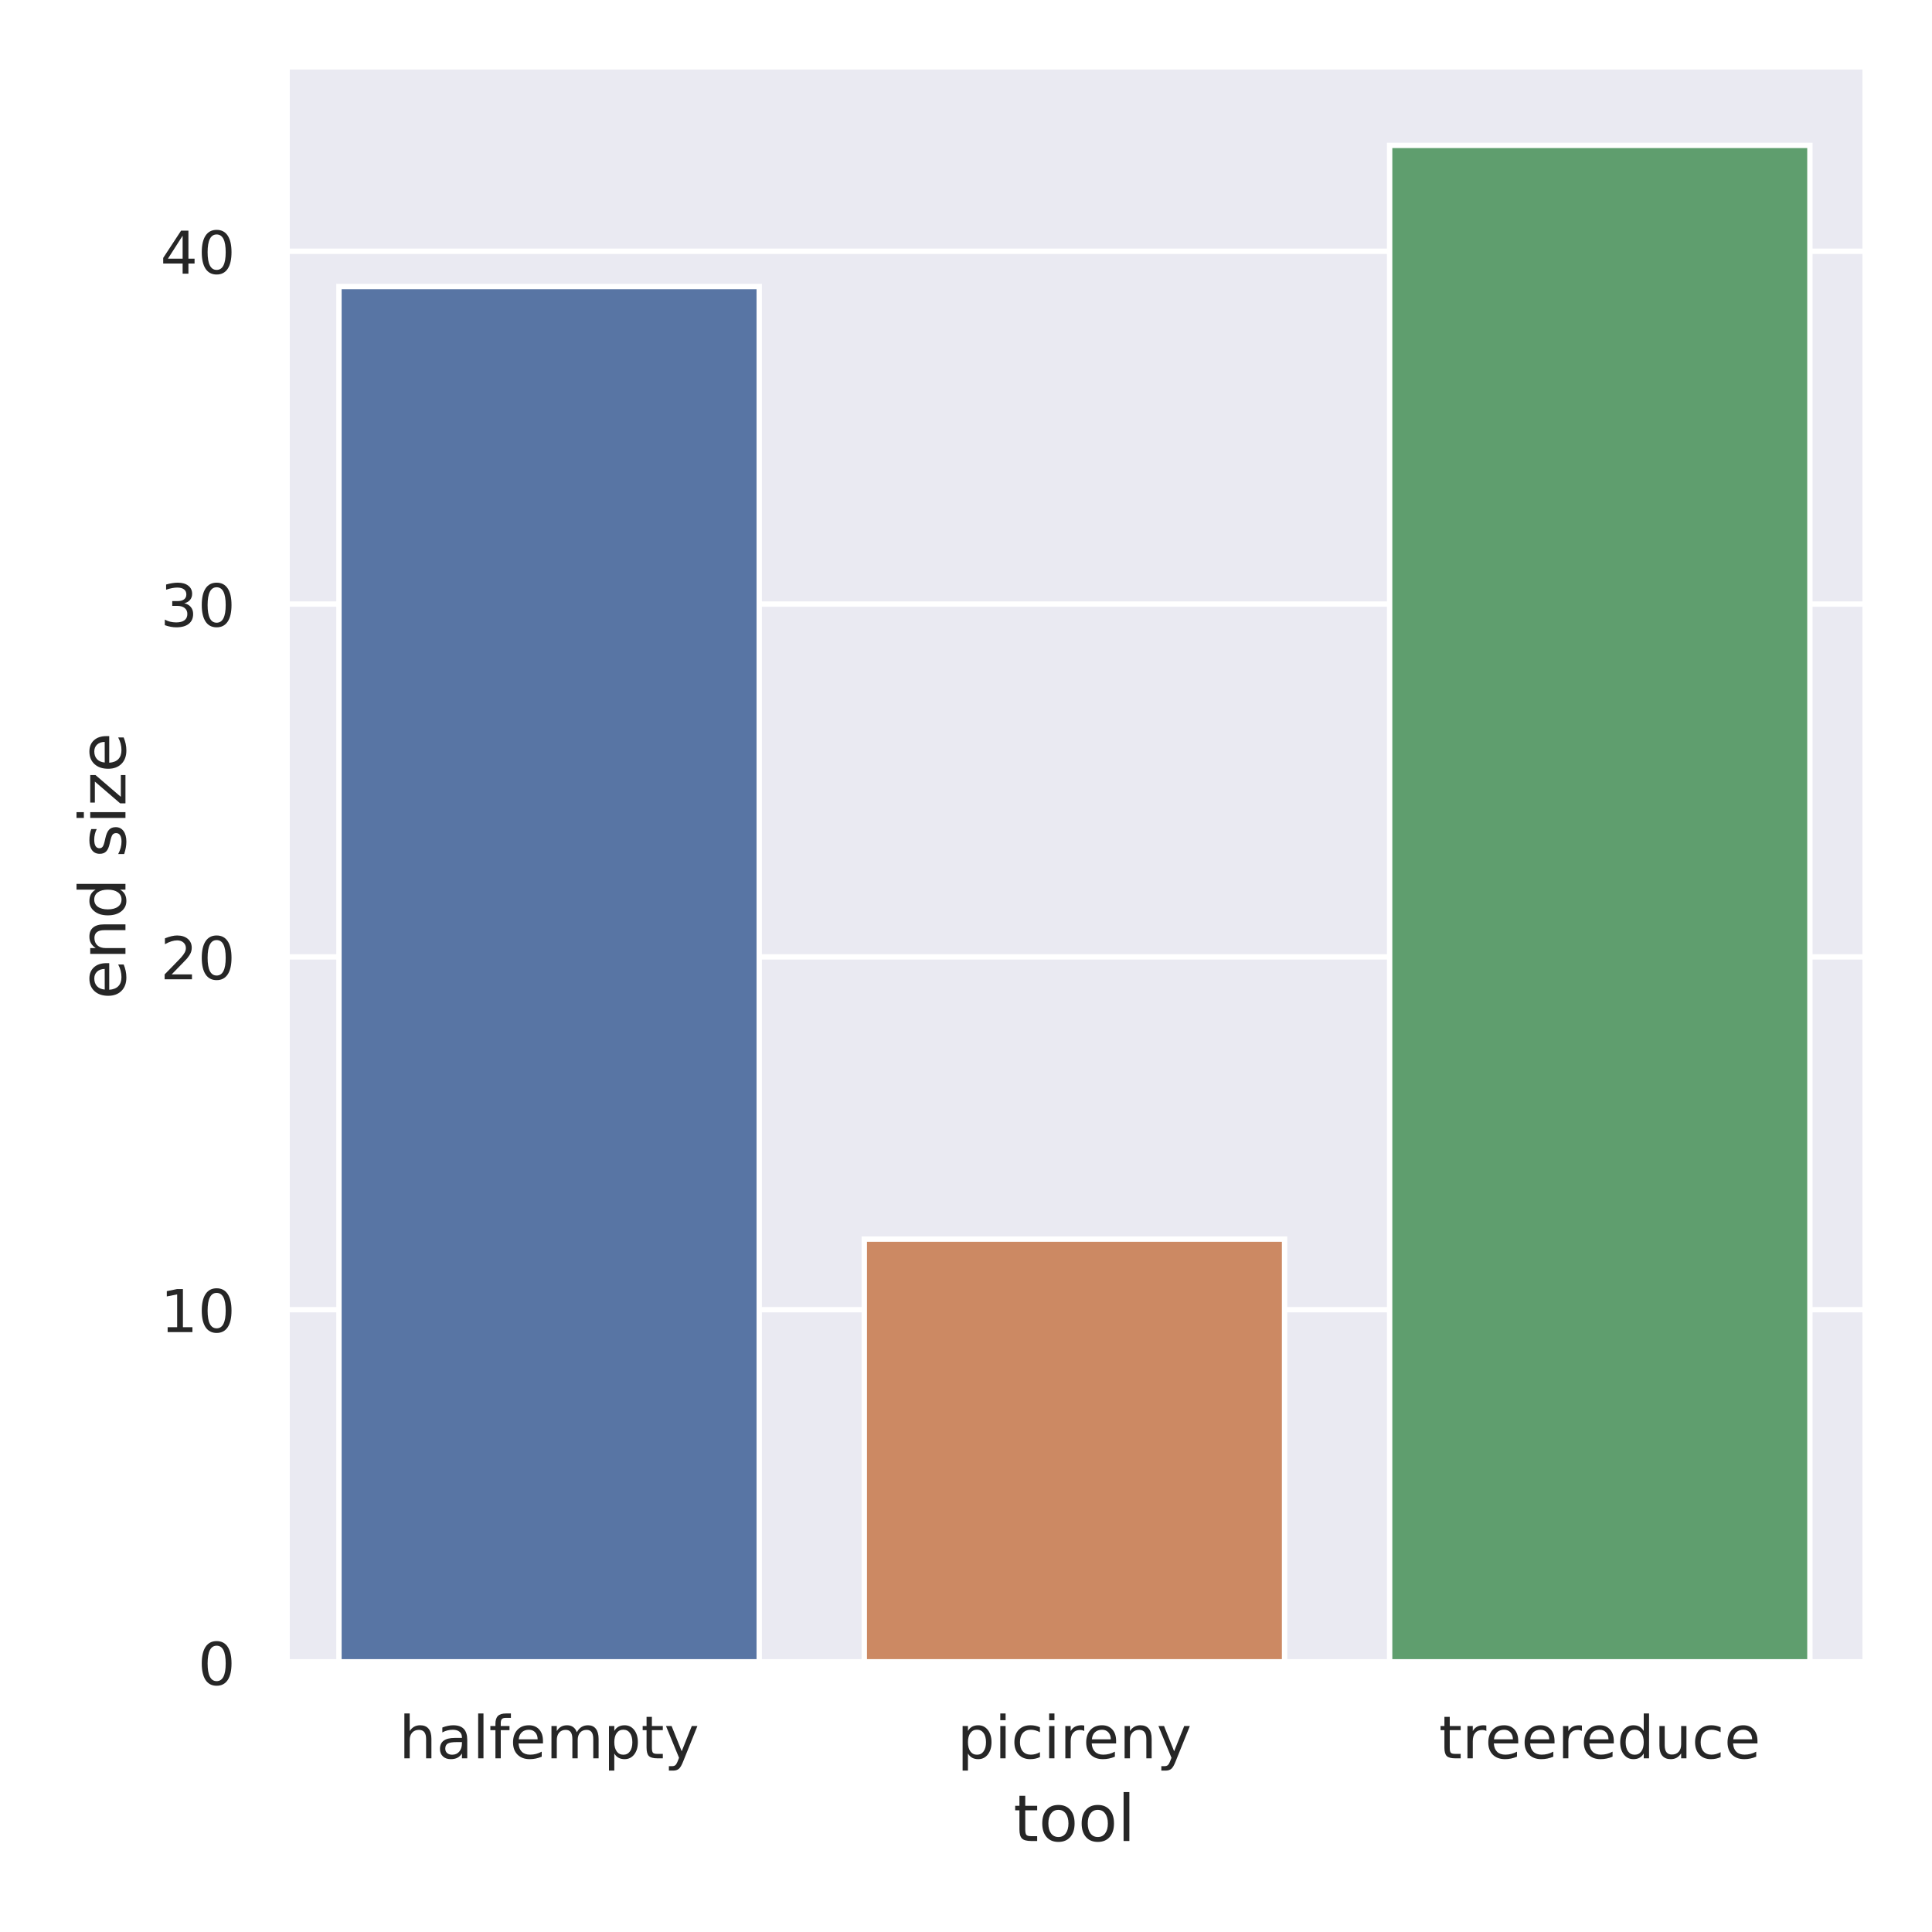
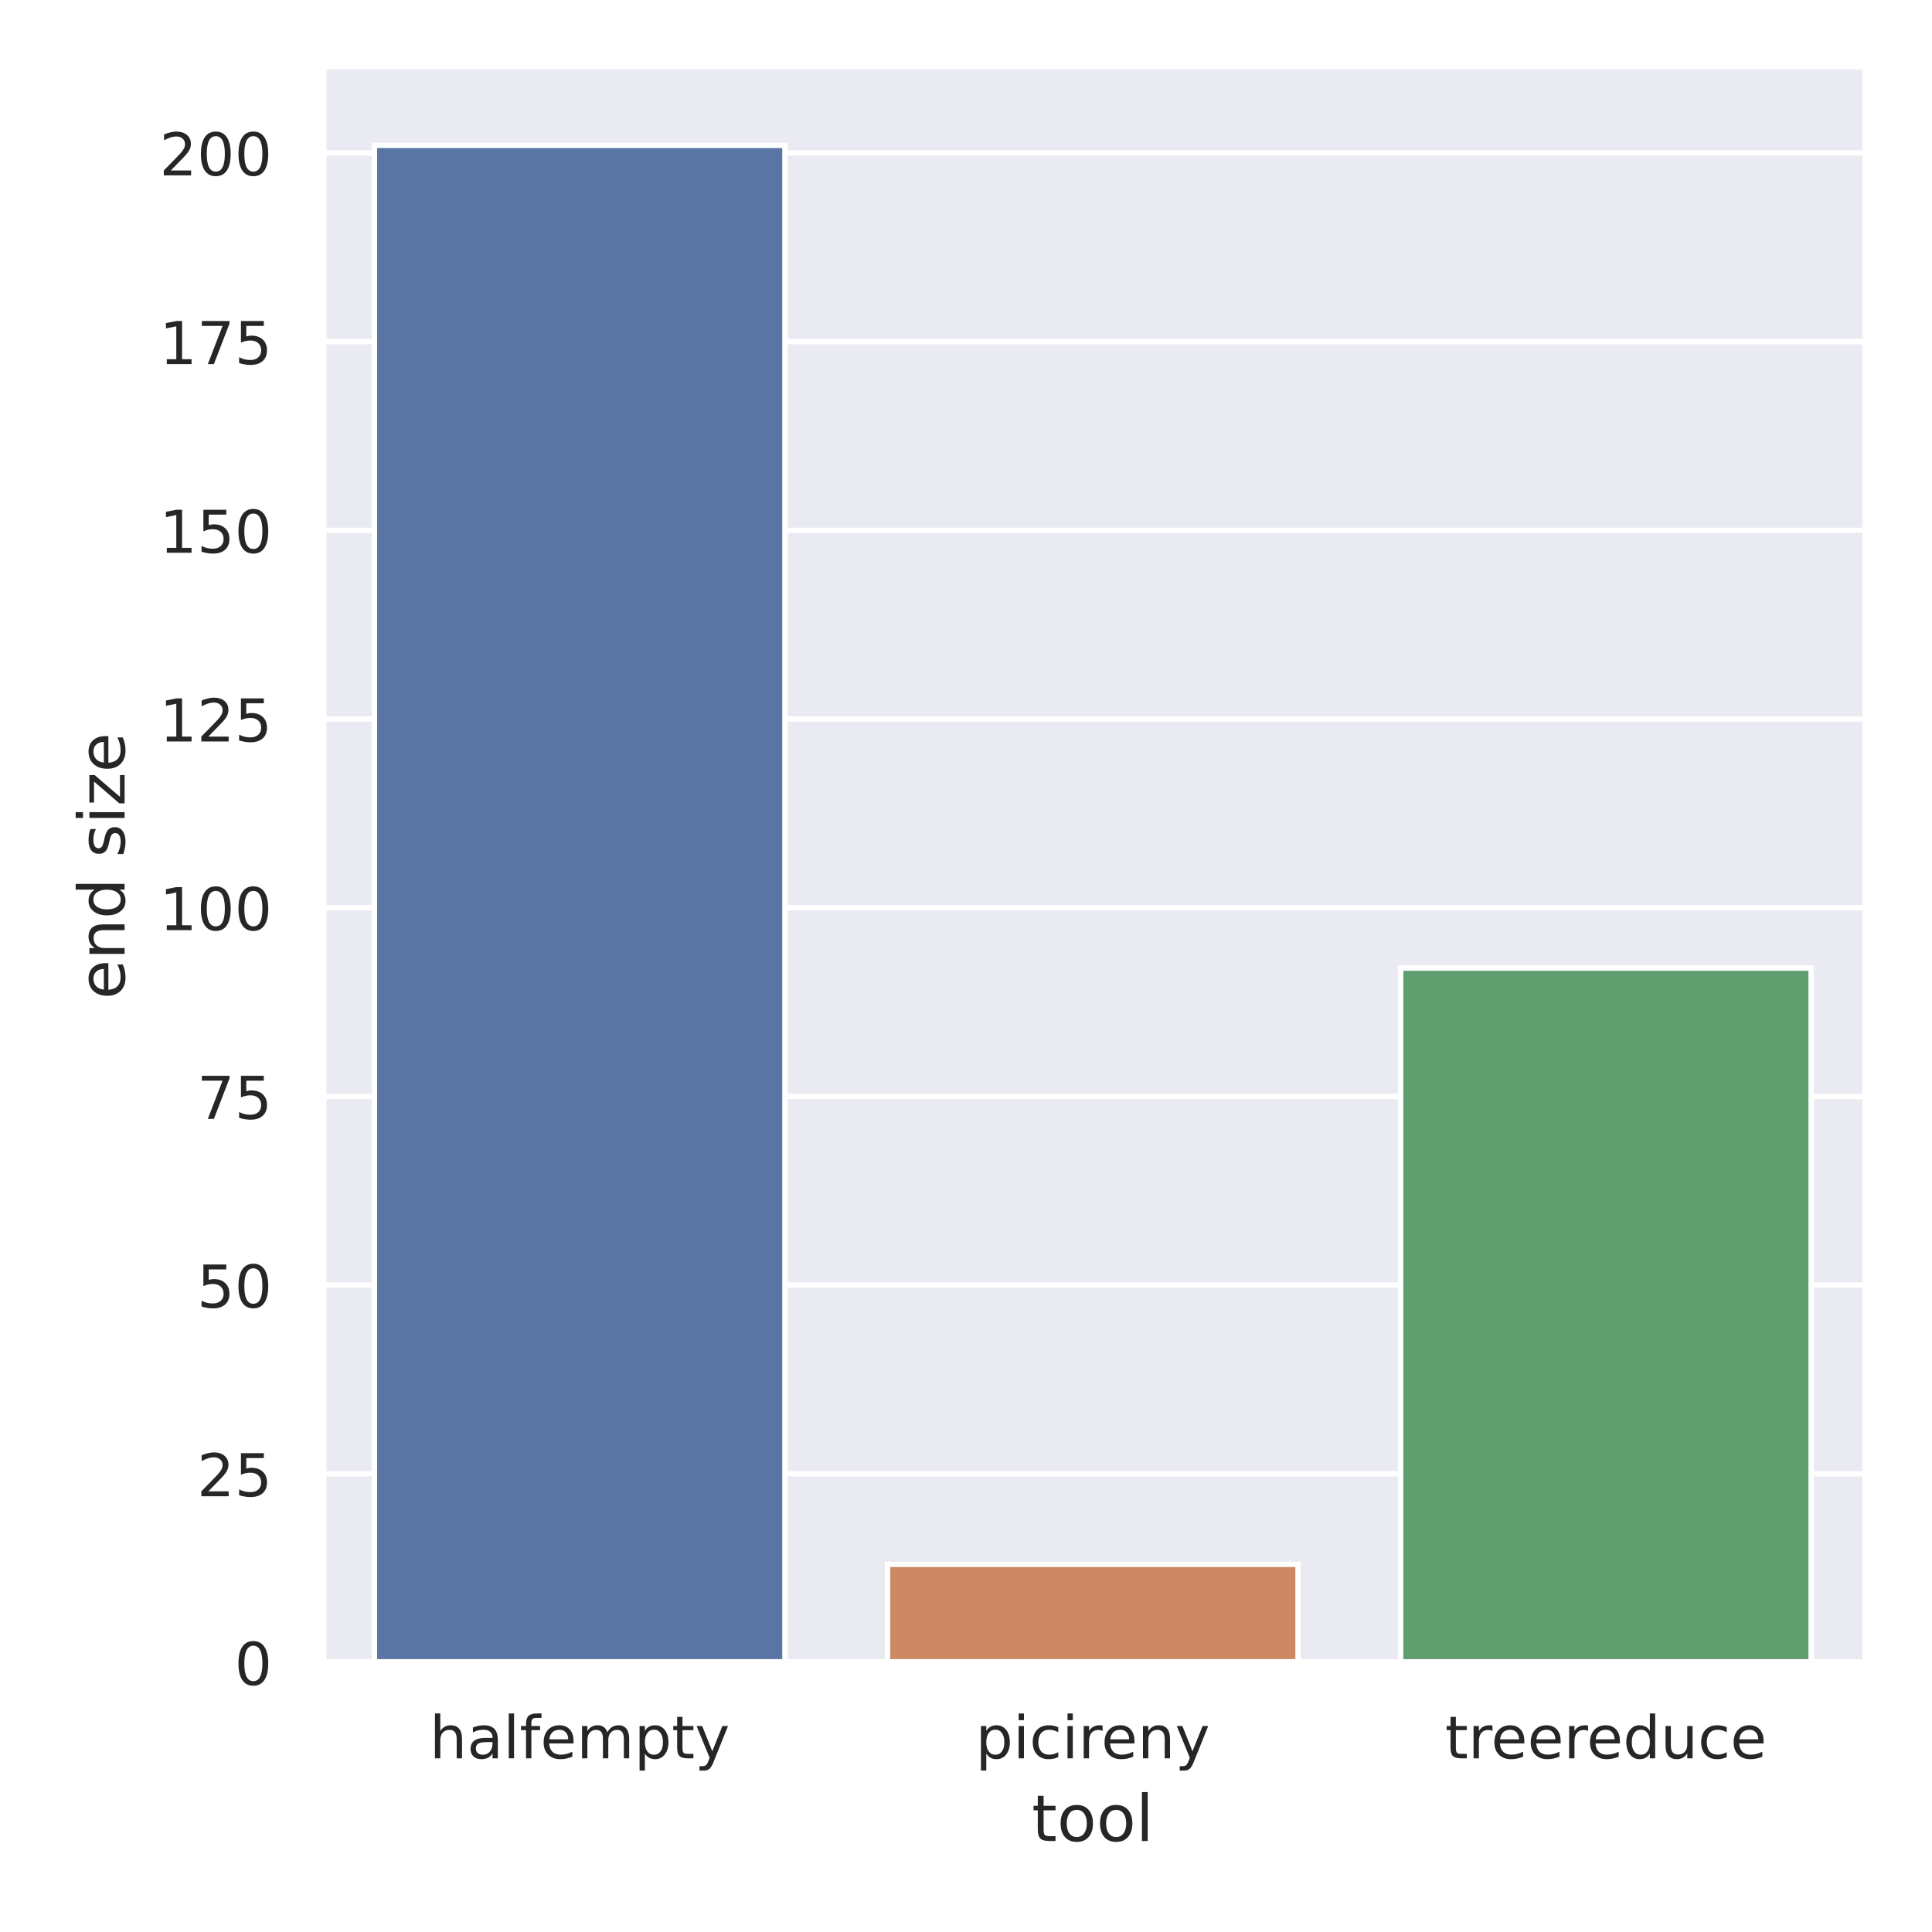
<svg xmlns="http://www.w3.org/2000/svg" xmlns:xlink="http://www.w3.org/1999/xlink" width="360pt" height="360pt" viewBox="0 0 360 360" version="1.1">
  <defs>
    <style type="text/css">*{stroke-linejoin: round; stroke-linecap: butt}</style>
  </defs>
  <g id="figure_1">
    <g id="patch_1">
      <path d="M 0 360  L 360 360  L 360 0  L 0 0  z " style="fill: #ffffff" />
    </g>
    <g id="axes_1">
      <g id="patch_2">
-         <path d="M 53.37 309.78  L 347.04 309.78  L 347.04 12.96  L 53.37 12.96  z " style="fill: #eaeaf2" />
+         <path d="M 60.21 309.78  L 347.04 309.78  L 347.04 12.96  L 60.21 12.96  z " style="fill: #eaeaf2" />
      </g>
      <g id="matplotlib.axis_1">
        <g id="xtick_1">
          <g id="text_1">
-             <g style="fill: #262626" transform="translate(74.35008 327.6383) scale(0.11 -0.11)">
+             <g style="fill: #262626" transform="translate(80.05008 327.6383) scale(0.11 -0.11)">
              <defs>
                <path id="DejaVuSans-68" d="M 3513 2113  L 3513 0  L 2938 0  L 2938 2094  Q 2938 2591 2744 2837  Q 2550 3084 2163 3084  Q 1697 3084 1428 2787  Q 1159 2491 1159 1978  L 1159 0  L 581 0  L 581 4863  L 1159 4863  L 1159 2956  Q 1366 3272 1645 3428  Q 1925 3584 2291 3584  Q 2894 3584 3203 3211  Q 3513 2838 3513 2113  z " transform="scale(0.015625)" />
                <path id="DejaVuSans-61" d="M 2194 1759  Q 1497 1759 1228 1600  Q 959 1441 959 1056  Q 959 750 1161 570  Q 1363 391 1709 391  Q 2188 391 2477 730  Q 2766 1069 2766 1631  L 2766 1759  L 2194 1759  z M 3341 1997  L 3341 0  L 2766 0  L 2766 531  Q 2569 213 2275 61  Q 1981 -91 1556 -91  Q 1019 -91 701 211  Q 384 513 384 1019  Q 384 1609 779 1909  Q 1175 2209 1959 2209  L 2766 2209  L 2766 2266  Q 2766 2663 2505 2880  Q 2244 3097 1772 3097  Q 1472 3097 1187 3025  Q 903 2953 641 2809  L 641 3341  Q 956 3463 1253 3523  Q 1550 3584 1831 3584  Q 2591 3584 2966 3190  Q 3341 2797 3341 1997  z " transform="scale(0.015625)" />
                <path id="DejaVuSans-6c" d="M 603 4863  L 1178 4863  L 1178 0  L 603 0  L 603 4863  z " transform="scale(0.015625)" />
                <path id="DejaVuSans-66" d="M 2375 4863  L 2375 4384  L 1825 4384  Q 1516 4384 1395 4259  Q 1275 4134 1275 3809  L 1275 3500  L 2222 3500  L 2222 3053  L 1275 3053  L 1275 0  L 697 0  L 697 3053  L 147 3053  L 147 3500  L 697 3500  L 697 3744  Q 697 4328 969 4595  Q 1241 4863 1831 4863  L 2375 4863  z " transform="scale(0.015625)" />
                <path id="DejaVuSans-65" d="M 3597 1894  L 3597 1613  L 953 1613  Q 991 1019 1311 708  Q 1631 397 2203 397  Q 2534 397 2845 478  Q 3156 559 3463 722  L 3463 178  Q 3153 47 2828 -22  Q 2503 -91 2169 -91  Q 1331 -91 842 396  Q 353 884 353 1716  Q 353 2575 817 3079  Q 1281 3584 2069 3584  Q 2775 3584 3186 3129  Q 3597 2675 3597 1894  z M 3022 2063  Q 3016 2534 2758 2815  Q 2500 3097 2075 3097  Q 1594 3097 1305 2825  Q 1016 2553 972 2059  L 3022 2063  z " transform="scale(0.015625)" />
                <path id="DejaVuSans-6d" d="M 3328 2828  Q 3544 3216 3844 3400  Q 4144 3584 4550 3584  Q 5097 3584 5394 3201  Q 5691 2819 5691 2113  L 5691 0  L 5113 0  L 5113 2094  Q 5113 2597 4934 2840  Q 4756 3084 4391 3084  Q 3944 3084 3684 2787  Q 3425 2491 3425 1978  L 3425 0  L 2847 0  L 2847 2094  Q 2847 2600 2669 2842  Q 2491 3084 2119 3084  Q 1678 3084 1418 2786  Q 1159 2488 1159 1978  L 1159 0  L 581 0  L 581 3500  L 1159 3500  L 1159 2956  Q 1356 3278 1631 3431  Q 1906 3584 2284 3584  Q 2666 3584 2933 3390  Q 3200 3197 3328 2828  z " transform="scale(0.015625)" />
                <path id="DejaVuSans-70" d="M 1159 525  L 1159 -1331  L 581 -1331  L 581 3500  L 1159 3500  L 1159 2969  Q 1341 3281 1617 3432  Q 1894 3584 2278 3584  Q 2916 3584 3314 3078  Q 3713 2572 3713 1747  Q 3713 922 3314 415  Q 2916 -91 2278 -91  Q 1894 -91 1617 61  Q 1341 213 1159 525  z M 3116 1747  Q 3116 2381 2855 2742  Q 2594 3103 2138 3103  Q 1681 3103 1420 2742  Q 1159 2381 1159 1747  Q 1159 1113 1420 752  Q 1681 391 2138 391  Q 2594 391 2855 752  Q 3116 1113 3116 1747  z " transform="scale(0.015625)" />
                <path id="DejaVuSans-74" d="M 1172 4494  L 1172 3500  L 2356 3500  L 2356 3053  L 1172 3053  L 1172 1153  Q 1172 725 1289 603  Q 1406 481 1766 481  L 2356 481  L 2356 0  L 1766 0  Q 1100 0 847 248  Q 594 497 594 1153  L 594 3053  L 172 3053  L 172 3500  L 594 3500  L 594 4494  L 1172 4494  z " transform="scale(0.015625)" />
                <path id="DejaVuSans-79" d="M 2059 -325  Q 1816 -950 1584 -1140  Q 1353 -1331 966 -1331  L 506 -1331  L 506 -850  L 844 -850  Q 1081 -850 1212 -737  Q 1344 -625 1503 -206  L 1606 56  L 191 3500  L 800 3500  L 1894 763  L 2988 3500  L 3597 3500  L 2059 -325  z " transform="scale(0.015625)" />
              </defs>
              <use xlink:href="#DejaVuSans-68" />
              <use xlink:href="#DejaVuSans-61" x="63.379" />
              <use xlink:href="#DejaVuSans-6c" x="124.658" />
              <use xlink:href="#DejaVuSans-66" x="152.441" />
              <use xlink:href="#DejaVuSans-65" x="187.646" />
              <use xlink:href="#DejaVuSans-6d" x="249.17" />
              <use xlink:href="#DejaVuSans-70" x="346.582" />
              <use xlink:href="#DejaVuSans-74" x="410.059" />
              <use xlink:href="#DejaVuSans-79" x="449.268" />
            </g>
          </g>
        </g>
        <g id="xtick_2">
          <g id="text_2">
-             <g style="fill: #262626" transform="translate(178.3709 327.6383) scale(0.11 -0.11)">
+             <g style="fill: #262626" transform="translate(181.7909 327.6383) scale(0.11 -0.11)">
              <defs>
                <path id="DejaVuSans-69" d="M 603 3500  L 1178 3500  L 1178 0  L 603 0  L 603 3500  z M 603 4863  L 1178 4863  L 1178 4134  L 603 4134  L 603 4863  z " transform="scale(0.015625)" />
                <path id="DejaVuSans-63" d="M 3122 3366  L 3122 2828  Q 2878 2963 2633 3030  Q 2388 3097 2138 3097  Q 1578 3097 1268 2742  Q 959 2388 959 1747  Q 959 1106 1268 751  Q 1578 397 2138 397  Q 2388 397 2633 464  Q 2878 531 3122 666  L 3122 134  Q 2881 22 2623 -34  Q 2366 -91 2075 -91  Q 1284 -91 818 406  Q 353 903 353 1747  Q 353 2603 823 3093  Q 1294 3584 2113 3584  Q 2378 3584 2631 3529  Q 2884 3475 3122 3366  z " transform="scale(0.015625)" />
                <path id="DejaVuSans-72" d="M 2631 2963  Q 2534 3019 2420 3045  Q 2306 3072 2169 3072  Q 1681 3072 1420 2755  Q 1159 2438 1159 1844  L 1159 0  L 581 0  L 581 3500  L 1159 3500  L 1159 2956  Q 1341 3275 1631 3429  Q 1922 3584 2338 3584  Q 2397 3584 2469 3576  Q 2541 3569 2628 3553  L 2631 2963  z " transform="scale(0.015625)" />
                <path id="DejaVuSans-6e" d="M 3513 2113  L 3513 0  L 2938 0  L 2938 2094  Q 2938 2591 2744 2837  Q 2550 3084 2163 3084  Q 1697 3084 1428 2787  Q 1159 2491 1159 1978  L 1159 0  L 581 0  L 581 3500  L 1159 3500  L 1159 2956  Q 1366 3272 1645 3428  Q 1925 3584 2291 3584  Q 2894 3584 3203 3211  Q 3513 2838 3513 2113  z " transform="scale(0.015625)" />
              </defs>
              <use xlink:href="#DejaVuSans-70" />
              <use xlink:href="#DejaVuSans-69" x="63.477" />
              <use xlink:href="#DejaVuSans-63" x="91.26" />
              <use xlink:href="#DejaVuSans-69" x="146.24" />
              <use xlink:href="#DejaVuSans-72" x="174.023" />
              <use xlink:href="#DejaVuSans-65" x="212.887" />
              <use xlink:href="#DejaVuSans-6e" x="274.41" />
              <use xlink:href="#DejaVuSans-79" x="337.789" />
            </g>
          </g>
        </g>
        <g id="xtick_3">
          <g id="text_3">
-             <g style="fill: #262626" transform="translate(268.126 327.6383) scale(0.11 -0.11)">
+             <g style="fill: #262626" transform="translate(269.266 327.6383) scale(0.11 -0.11)">
              <defs>
                <path id="DejaVuSans-64" d="M 2906 2969  L 2906 4863  L 3481 4863  L 3481 0  L 2906 0  L 2906 525  Q 2725 213 2448 61  Q 2172 -91 1784 -91  Q 1150 -91 751 415  Q 353 922 353 1747  Q 353 2572 751 3078  Q 1150 3584 1784 3584  Q 2172 3584 2448 3432  Q 2725 3281 2906 2969  z M 947 1747  Q 947 1113 1208 752  Q 1469 391 1925 391  Q 2381 391 2643 752  Q 2906 1113 2906 1747  Q 2906 2381 2643 2742  Q 2381 3103 1925 3103  Q 1469 3103 1208 2742  Q 947 2381 947 1747  z " transform="scale(0.015625)" />
                <path id="DejaVuSans-75" d="M 544 1381  L 544 3500  L 1119 3500  L 1119 1403  Q 1119 906 1312 657  Q 1506 409 1894 409  Q 2359 409 2629 706  Q 2900 1003 2900 1516  L 2900 3500  L 3475 3500  L 3475 0  L 2900 0  L 2900 538  Q 2691 219 2414 64  Q 2138 -91 1772 -91  Q 1169 -91 856 284  Q 544 659 544 1381  z M 1991 3584  L 1991 3584  z " transform="scale(0.015625)" />
              </defs>
              <use xlink:href="#DejaVuSans-74" />
              <use xlink:href="#DejaVuSans-72" x="39.209" />
              <use xlink:href="#DejaVuSans-65" x="78.072" />
              <use xlink:href="#DejaVuSans-65" x="139.596" />
              <use xlink:href="#DejaVuSans-72" x="201.119" />
              <use xlink:href="#DejaVuSans-65" x="239.982" />
              <use xlink:href="#DejaVuSans-64" x="301.506" />
              <use xlink:href="#DejaVuSans-75" x="364.982" />
              <use xlink:href="#DejaVuSans-63" x="428.361" />
              <use xlink:href="#DejaVuSans-65" x="483.342" />
            </g>
          </g>
        </g>
        <g id="text_4">
-           <g style="fill: #262626" transform="translate(188.8434 343.0441) scale(0.12 -0.12)">
+           <g style="fill: #262626" transform="translate(192.2634 343.0441) scale(0.12 -0.12)">
            <defs>
              <path id="DejaVuSans-6f" d="M 1959 3097  Q 1497 3097 1228 2736  Q 959 2375 959 1747  Q 959 1119 1226 758  Q 1494 397 1959 397  Q 2419 397 2687 759  Q 2956 1122 2956 1747  Q 2956 2369 2687 2733  Q 2419 3097 1959 3097  z M 1959 3584  Q 2709 3584 3137 3096  Q 3566 2609 3566 1747  Q 3566 888 3137 398  Q 2709 -91 1959 -91  Q 1206 -91 779 398  Q 353 888 353 1747  Q 353 2609 779 3096  Q 1206 3584 1959 3584  z " transform="scale(0.015625)" />
            </defs>
            <use xlink:href="#DejaVuSans-74" />
            <use xlink:href="#DejaVuSans-6f" x="39.209" />
            <use xlink:href="#DejaVuSans-6f" x="100.391" />
            <use xlink:href="#DejaVuSans-6c" x="161.572" />
          </g>
        </g>
      </g>
      <g id="matplotlib.axis_2">
        <g id="ytick_1">
          <g id="line2d_1">
-             <path d="M 53.37 309.78  L 347.04 309.78  " clip-path="url(#pbcedf6cf27)" style="fill: none; stroke: #ffffff; stroke-linecap: round" />
+             <path d="M 60.21 309.78  L 347.04 309.78  " clip-path="url(#p5ffe873aa4)" style="fill: none; stroke: #ffffff; stroke-linecap: round" />
          </g>
          <g id="text_5">
-             <g style="fill: #262626" transform="translate(36.87125 313.9591) scale(0.11 -0.11)">
+             <g style="fill: #262626" transform="translate(43.71125 313.9591) scale(0.11 -0.11)">
              <defs>
                <path id="DejaVuSans-30" d="M 2034 4250  Q 1547 4250 1301 3770  Q 1056 3291 1056 2328  Q 1056 1369 1301 889  Q 1547 409 2034 409  Q 2525 409 2770 889  Q 3016 1369 3016 2328  Q 3016 3291 2770 3770  Q 2525 4250 2034 4250  z M 2034 4750  Q 2819 4750 3233 4129  Q 3647 3509 3647 2328  Q 3647 1150 3233 529  Q 2819 -91 2034 -91  Q 1250 -91 836 529  Q 422 1150 422 2328  Q 422 3509 836 4129  Q 1250 4750 2034 4750  z " transform="scale(0.015625)" />
              </defs>
              <use xlink:href="#DejaVuSans-30" />
            </g>
          </g>
        </g>
        <g id="ytick_2">
          <g id="line2d_2">
-             <path d="M 53.37 244.039  L 347.04 244.039  " clip-path="url(#pbcedf6cf27)" style="fill: none; stroke: #ffffff; stroke-linecap: round" />
+             <path d="M 60.21 274.62  L 347.04 274.62  " clip-path="url(#p5ffe873aa4)" style="fill: none; stroke: #ffffff; stroke-linecap: round" />
          </g>
          <g id="text_6">
-             <g style="fill: #262626" transform="translate(29.8725 248.2183) scale(0.11 -0.11)">
-               <defs>
-                 <path id="DejaVuSans-31" d="M 794 531  L 1825 531  L 1825 4091  L 703 3866  L 703 4441  L 1819 4666  L 2450 4666  L 2450 531  L 3481 531  L 3481 0  L 794 0  L 794 531  z " transform="scale(0.015625)" />
-               </defs>
-               <use xlink:href="#DejaVuSans-31" />
-               <use xlink:href="#DejaVuSans-30" x="63.623" />
+             <g style="fill: #262626" transform="translate(36.7125 278.7992) scale(0.11 -0.11)">
+               <defs>
+                 <path id="DejaVuSans-32" d="M 1228 531  L 3431 531  L 3431 0  L 469 0  L 469 531  Q 828 903 1448 1529  Q 2069 2156 2228 2338  Q 2531 2678 2651 2914  Q 2772 3150 2772 3378  Q 2772 3750 2511 3984  Q 2250 4219 1831 4219  Q 1534 4219 1204 4116  Q 875 4013 500 3803  L 500 4441  Q 881 4594 1212 4672  Q 1544 4750 1819 4750  Q 2544 4750 2975 4387  Q 3406 4025 3406 3419  Q 3406 3131 3298 2873  Q 3191 2616 2906 2266  Q 2828 2175 2409 1742  Q 1991 1309 1228 531  z " transform="scale(0.015625)" />
+                 <path id="DejaVuSans-35" d="M 691 4666  L 3169 4666  L 3169 4134  L 1269 4134  L 1269 2991  Q 1406 3038 1543 3061  Q 1681 3084 1819 3084  Q 2600 3084 3056 2656  Q 3513 2228 3513 1497  Q 3513 744 3044 326  Q 2575 -91 1722 -91  Q 1428 -91 1123 -41  Q 819 9 494 109  L 494 744  Q 775 591 1075 516  Q 1375 441 1709 441  Q 2250 441 2565 725  Q 2881 1009 2881 1497  Q 2881 1984 2565 2268  Q 2250 2553 1709 2553  Q 1456 2553 1204 2497  Q 953 2441 691 2322  L 691 4666  z " transform="scale(0.015625)" />
+               </defs>
+               <use xlink:href="#DejaVuSans-32" />
+               <use xlink:href="#DejaVuSans-35" x="63.623" />
            </g>
          </g>
        </g>
        <g id="ytick_3">
          <g id="line2d_3">
-             <path d="M 53.37 178.298  L 347.04 178.298  " clip-path="url(#pbcedf6cf27)" style="fill: none; stroke: #ffffff; stroke-linecap: round" />
+             <path d="M 60.21 239.46  L 347.04 239.46  " clip-path="url(#p5ffe873aa4)" style="fill: none; stroke: #ffffff; stroke-linecap: round" />
          </g>
          <g id="text_7">
-             <g style="fill: #262626" transform="translate(29.8725 182.4774) scale(0.11 -0.11)">
-               <defs>
-                 <path id="DejaVuSans-32" d="M 1228 531  L 3431 531  L 3431 0  L 469 0  L 469 531  Q 828 903 1448 1529  Q 2069 2156 2228 2338  Q 2531 2678 2651 2914  Q 2772 3150 2772 3378  Q 2772 3750 2511 3984  Q 2250 4219 1831 4219  Q 1534 4219 1204 4116  Q 875 4013 500 3803  L 500 4441  Q 881 4594 1212 4672  Q 1544 4750 1819 4750  Q 2544 4750 2975 4387  Q 3406 4025 3406 3419  Q 3406 3131 3298 2873  Q 3191 2616 2906 2266  Q 2828 2175 2409 1742  Q 1991 1309 1228 531  z " transform="scale(0.015625)" />
-               </defs>
+             <g style="fill: #262626" transform="translate(36.7125 243.6393) scale(0.11 -0.11)">
+               <use xlink:href="#DejaVuSans-35" />
+               <use xlink:href="#DejaVuSans-30" x="63.623" />
+             </g>
+           </g>
+         </g>
+         <g id="ytick_4">
+           <g id="line2d_4">
+             <path d="M 60.21 204.3  L 347.04 204.3  " clip-path="url(#p5ffe873aa4)" style="fill: none; stroke: #ffffff; stroke-linecap: round" />
+           </g>
+           <g id="text_8">
+             <g style="fill: #262626" transform="translate(36.7125 208.4794) scale(0.11 -0.11)">
+               <defs>
+                 <path id="DejaVuSans-37" d="M 525 4666  L 3525 4666  L 3525 4397  L 1831 0  L 1172 0  L 2766 4134  L 525 4134  L 525 4666  z " transform="scale(0.015625)" />
+               </defs>
+               <use xlink:href="#DejaVuSans-37" />
+               <use xlink:href="#DejaVuSans-35" x="63.623" />
+             </g>
+           </g>
+         </g>
+         <g id="ytick_5">
+           <g id="line2d_5">
+             <path d="M 60.21 169.14  L 347.04 169.14  " clip-path="url(#p5ffe873aa4)" style="fill: none; stroke: #ffffff; stroke-linecap: round" />
+           </g>
+           <g id="text_9">
+             <g style="fill: #262626" transform="translate(29.71375 173.3195) scale(0.11 -0.11)">
+               <defs>
+                 <path id="DejaVuSans-31" d="M 794 531  L 1825 531  L 1825 4091  L 703 3866  L 703 4441  L 1819 4666  L 2450 4666  L 2450 531  L 3481 531  L 3481 0  L 794 0  L 794 531  z " transform="scale(0.015625)" />
+               </defs>
+               <use xlink:href="#DejaVuSans-31" />
+               <use xlink:href="#DejaVuSans-30" x="63.623" />
+               <use xlink:href="#DejaVuSans-30" x="127.246" />
+             </g>
+           </g>
+         </g>
+         <g id="ytick_6">
+           <g id="line2d_6">
+             <path d="M 60.21 133.98  L 347.04 133.98  " clip-path="url(#p5ffe873aa4)" style="fill: none; stroke: #ffffff; stroke-linecap: round" />
+           </g>
+           <g id="text_10">
+             <g style="fill: #262626" transform="translate(29.71375 138.1596) scale(0.11 -0.11)">
+               <use xlink:href="#DejaVuSans-31" />
+               <use xlink:href="#DejaVuSans-32" x="63.623" />
+               <use xlink:href="#DejaVuSans-35" x="127.246" />
+             </g>
+           </g>
+         </g>
+         <g id="ytick_7">
+           <g id="line2d_7">
+             <path d="M 60.21 98.821  L 347.04 98.821  " clip-path="url(#p5ffe873aa4)" style="fill: none; stroke: #ffffff; stroke-linecap: round" />
+           </g>
+           <g id="text_11">
+             <g style="fill: #262626" transform="translate(29.71375 102.9997) scale(0.11 -0.11)">
+               <use xlink:href="#DejaVuSans-31" />
+               <use xlink:href="#DejaVuSans-35" x="63.623" />
+               <use xlink:href="#DejaVuSans-30" x="127.246" />
+             </g>
+           </g>
+         </g>
+         <g id="ytick_8">
+           <g id="line2d_8">
+             <path d="M 60.21 63.661  L 347.04 63.661  " clip-path="url(#p5ffe873aa4)" style="fill: none; stroke: #ffffff; stroke-linecap: round" />
+           </g>
+           <g id="text_12">
+             <g style="fill: #262626" transform="translate(29.71375 67.83974) scale(0.11 -0.11)">
+               <use xlink:href="#DejaVuSans-31" />
+               <use xlink:href="#DejaVuSans-37" x="63.623" />
+               <use xlink:href="#DejaVuSans-35" x="127.246" />
+             </g>
+           </g>
+         </g>
+         <g id="ytick_9">
+           <g id="line2d_9">
+             <path d="M 60.21 28.501  L 347.04 28.501  " clip-path="url(#p5ffe873aa4)" style="fill: none; stroke: #ffffff; stroke-linecap: round" />
+           </g>
+           <g id="text_13">
+             <g style="fill: #262626" transform="translate(29.71375 32.67982) scale(0.11 -0.11)">
              <use xlink:href="#DejaVuSans-32" />
              <use xlink:href="#DejaVuSans-30" x="63.623" />
-             </g>
-           </g>
-         </g>
-         <g id="ytick_4">
-           <g id="line2d_4">
-             <path d="M 53.37 112.557  L 347.04 112.557  " clip-path="url(#pbcedf6cf27)" style="fill: none; stroke: #ffffff; stroke-linecap: round" />
-           </g>
-           <g id="text_8">
-             <g style="fill: #262626" transform="translate(29.8725 116.7365) scale(0.11 -0.11)">
-               <defs>
-                 <path id="DejaVuSans-33" d="M 2597 2516  Q 3050 2419 3304 2112  Q 3559 1806 3559 1356  Q 3559 666 3084 287  Q 2609 -91 1734 -91  Q 1441 -91 1130 -33  Q 819 25 488 141  L 488 750  Q 750 597 1062 519  Q 1375 441 1716 441  Q 2309 441 2620 675  Q 2931 909 2931 1356  Q 2931 1769 2642 2001  Q 2353 2234 1838 2234  L 1294 2234  L 1294 2753  L 1863 2753  Q 2328 2753 2575 2939  Q 2822 3125 2822 3475  Q 2822 3834 2567 4026  Q 2313 4219 1838 4219  Q 1578 4219 1281 4162  Q 984 4106 628 3988  L 628 4550  Q 988 4650 1302 4700  Q 1616 4750 1894 4750  Q 2613 4750 3031 4423  Q 3450 4097 3450 3541  Q 3450 3153 3228 2886  Q 3006 2619 2597 2516  z " transform="scale(0.015625)" />
-               </defs>
-               <use xlink:href="#DejaVuSans-33" />
-               <use xlink:href="#DejaVuSans-30" x="63.623" />
-             </g>
-           </g>
-         </g>
-         <g id="ytick_5">
-           <g id="line2d_5">
-             <path d="M 53.37 46.817  L 347.04 46.817  " clip-path="url(#pbcedf6cf27)" style="fill: none; stroke: #ffffff; stroke-linecap: round" />
-           </g>
-           <g id="text_9">
-             <g style="fill: #262626" transform="translate(29.8725 50.99569) scale(0.11 -0.11)">
-               <defs>
-                 <path id="DejaVuSans-34" d="M 2419 4116  L 825 1625  L 2419 1625  L 2419 4116  z M 2253 4666  L 3047 4666  L 3047 1625  L 3713 1625  L 3713 1100  L 3047 1100  L 3047 0  L 2419 0  L 2419 1100  L 313 1100  L 313 1709  L 2253 4666  z " transform="scale(0.015625)" />
-               </defs>
-               <use xlink:href="#DejaVuSans-34" />
-               <use xlink:href="#DejaVuSans-30" x="63.623" />
-             </g>
-           </g>
-         </g>
-         <g id="text_10">
-           <g style="fill: #262626" transform="translate(23.37687 186.2138) rotate(-90) scale(0.12 -0.12)">
+               <use xlink:href="#DejaVuSans-30" x="127.246" />
+             </g>
+           </g>
+         </g>
+         <g id="text_14">
+           <g style="fill: #262626" transform="translate(23.21813 186.2138) rotate(-90) scale(0.12 -0.12)">
            <defs>
              <path id="DejaVuSans-20" transform="scale(0.015625)" />
              <path id="DejaVuSans-73" d="M 2834 3397  L 2834 2853  Q 2591 2978 2328 3040  Q 2066 3103 1784 3103  Q 1356 3103 1142 2972  Q 928 2841 928 2578  Q 928 2378 1081 2264  Q 1234 2150 1697 2047  L 1894 2003  Q 2506 1872 2764 1633  Q 3022 1394 3022 966  Q 3022 478 2636 193  Q 2250 -91 1575 -91  Q 1294 -91 989 -36  Q 684 19 347 128  L 347 722  Q 666 556 975 473  Q 1284 391 1588 391  Q 1994 391 2212 530  Q 2431 669 2431 922  Q 2431 1156 2273 1281  Q 2116 1406 1581 1522  L 1381 1569  Q 847 1681 609 1914  Q 372 2147 372 2553  Q 372 3047 722 3315  Q 1072 3584 1716 3584  Q 2034 3584 2315 3537  Q 2597 3491 2834 3397  z " transform="scale(0.015625)" />
              <path id="DejaVuSans-7a" d="M 353 3500  L 3084 3500  L 3084 2975  L 922 459  L 3084 459  L 3084 0  L 275 0  L 275 525  L 2438 3041  L 353 3041  L 353 3500  z " transform="scale(0.015625)" />
            </defs>
            <use xlink:href="#DejaVuSans-65" />
            <use xlink:href="#DejaVuSans-6e" x="61.523" />
            <use xlink:href="#DejaVuSans-64" x="124.902" />
            <use xlink:href="#DejaVuSans-20" x="188.379" />
            <use xlink:href="#DejaVuSans-73" x="220.166" />
            <use xlink:href="#DejaVuSans-69" x="272.266" />
            <use xlink:href="#DejaVuSans-7a" x="300.049" />
            <use xlink:href="#DejaVuSans-65" x="352.539" />
          </g>
        </g>
      </g>
      <g id="patch_3">
-         <path d="M 63.159 309.78  L 141.471 309.78  L 141.471 53.391  L 63.159 53.391  z " clip-path="url(#pbcedf6cf27)" style="fill: #5875a4; stroke: #ffffff; stroke-linejoin: miter" />
+         <path d="M 69.771 309.78  L 146.259 309.78  L 146.259 27.094  L 69.771 27.094  z " clip-path="url(#p5ffe873aa4)" style="fill: #5875a4; stroke: #ffffff; stroke-linejoin: miter" />
      </g>
      <g id="patch_4">
-         <path d="M 161.049 309.78  L 239.361 309.78  L 239.361 230.891  L 161.049 230.891  z " clip-path="url(#pbcedf6cf27)" style="fill: #cc8963; stroke: #ffffff; stroke-linejoin: miter" />
+         <path d="M 165.381 309.78  L 241.869 309.78  L 241.869 291.497  L 165.381 291.497  z " clip-path="url(#p5ffe873aa4)" style="fill: #cc8963; stroke: #ffffff; stroke-linejoin: miter" />
      </g>
      <g id="patch_5">
-         <path d="M 258.939 309.78  L 337.251 309.78  L 337.251 27.094  L 258.939 27.094  z " clip-path="url(#pbcedf6cf27)" style="fill: #5f9e6e; stroke: #ffffff; stroke-linejoin: miter" />
-       </g>
-       <g id="line2d_6">
-         <path clip-path="url(#pbcedf6cf27)" style="fill: none; stroke: #424242; stroke-width: 2.7; stroke-linecap: round" />
-       </g>
-       <g id="line2d_7">
-         <path clip-path="url(#pbcedf6cf27)" style="fill: none; stroke: #424242; stroke-width: 2.7; stroke-linecap: round" />
-       </g>
-       <g id="line2d_8">
-         <path clip-path="url(#pbcedf6cf27)" style="fill: none; stroke: #424242; stroke-width: 2.7; stroke-linecap: round" />
+         <path d="M 260.991 309.78  L 337.479 309.78  L 337.479 180.392  L 260.991 180.392  z " clip-path="url(#p5ffe873aa4)" style="fill: #5f9e6e; stroke: #ffffff; stroke-linejoin: miter" />
+       </g>
+       <g id="line2d_10">
+         <path clip-path="url(#p5ffe873aa4)" style="fill: none; stroke: #424242; stroke-width: 2.7; stroke-linecap: round" />
+       </g>
+       <g id="line2d_11">
+         <path clip-path="url(#p5ffe873aa4)" style="fill: none; stroke: #424242; stroke-width: 2.7; stroke-linecap: round" />
+       </g>
+       <g id="line2d_12">
+         <path clip-path="url(#p5ffe873aa4)" style="fill: none; stroke: #424242; stroke-width: 2.7; stroke-linecap: round" />
      </g>
      <g id="patch_6">
-         <path d="M 53.37 309.78  L 53.37 12.96  " style="fill: none; stroke: #ffffff; stroke-width: 1.25; stroke-linejoin: miter; stroke-linecap: square" />
+         <path d="M 60.21 309.78  L 60.21 12.96  " style="fill: none; stroke: #ffffff; stroke-width: 1.25; stroke-linejoin: miter; stroke-linecap: square" />
      </g>
      <g id="patch_7">
-         <path d="M 53.37 309.78  L 347.04 309.78  " style="fill: none; stroke: #ffffff; stroke-width: 1.25; stroke-linejoin: miter; stroke-linecap: square" />
+         <path d="M 60.21 309.78  L 347.04 309.78  " style="fill: none; stroke: #ffffff; stroke-width: 1.25; stroke-linejoin: miter; stroke-linecap: square" />
      </g>
    </g>
  </g>
  <defs>
-     <clipPath id="pbcedf6cf27">
-       <rect x="53.37" y="12.96" width="293.67" height="296.82" />
+     <clipPath id="p5ffe873aa4">
+       <rect x="60.21" y="12.96" width="286.83" height="296.82" />
    </clipPath>
  </defs>
</svg>
